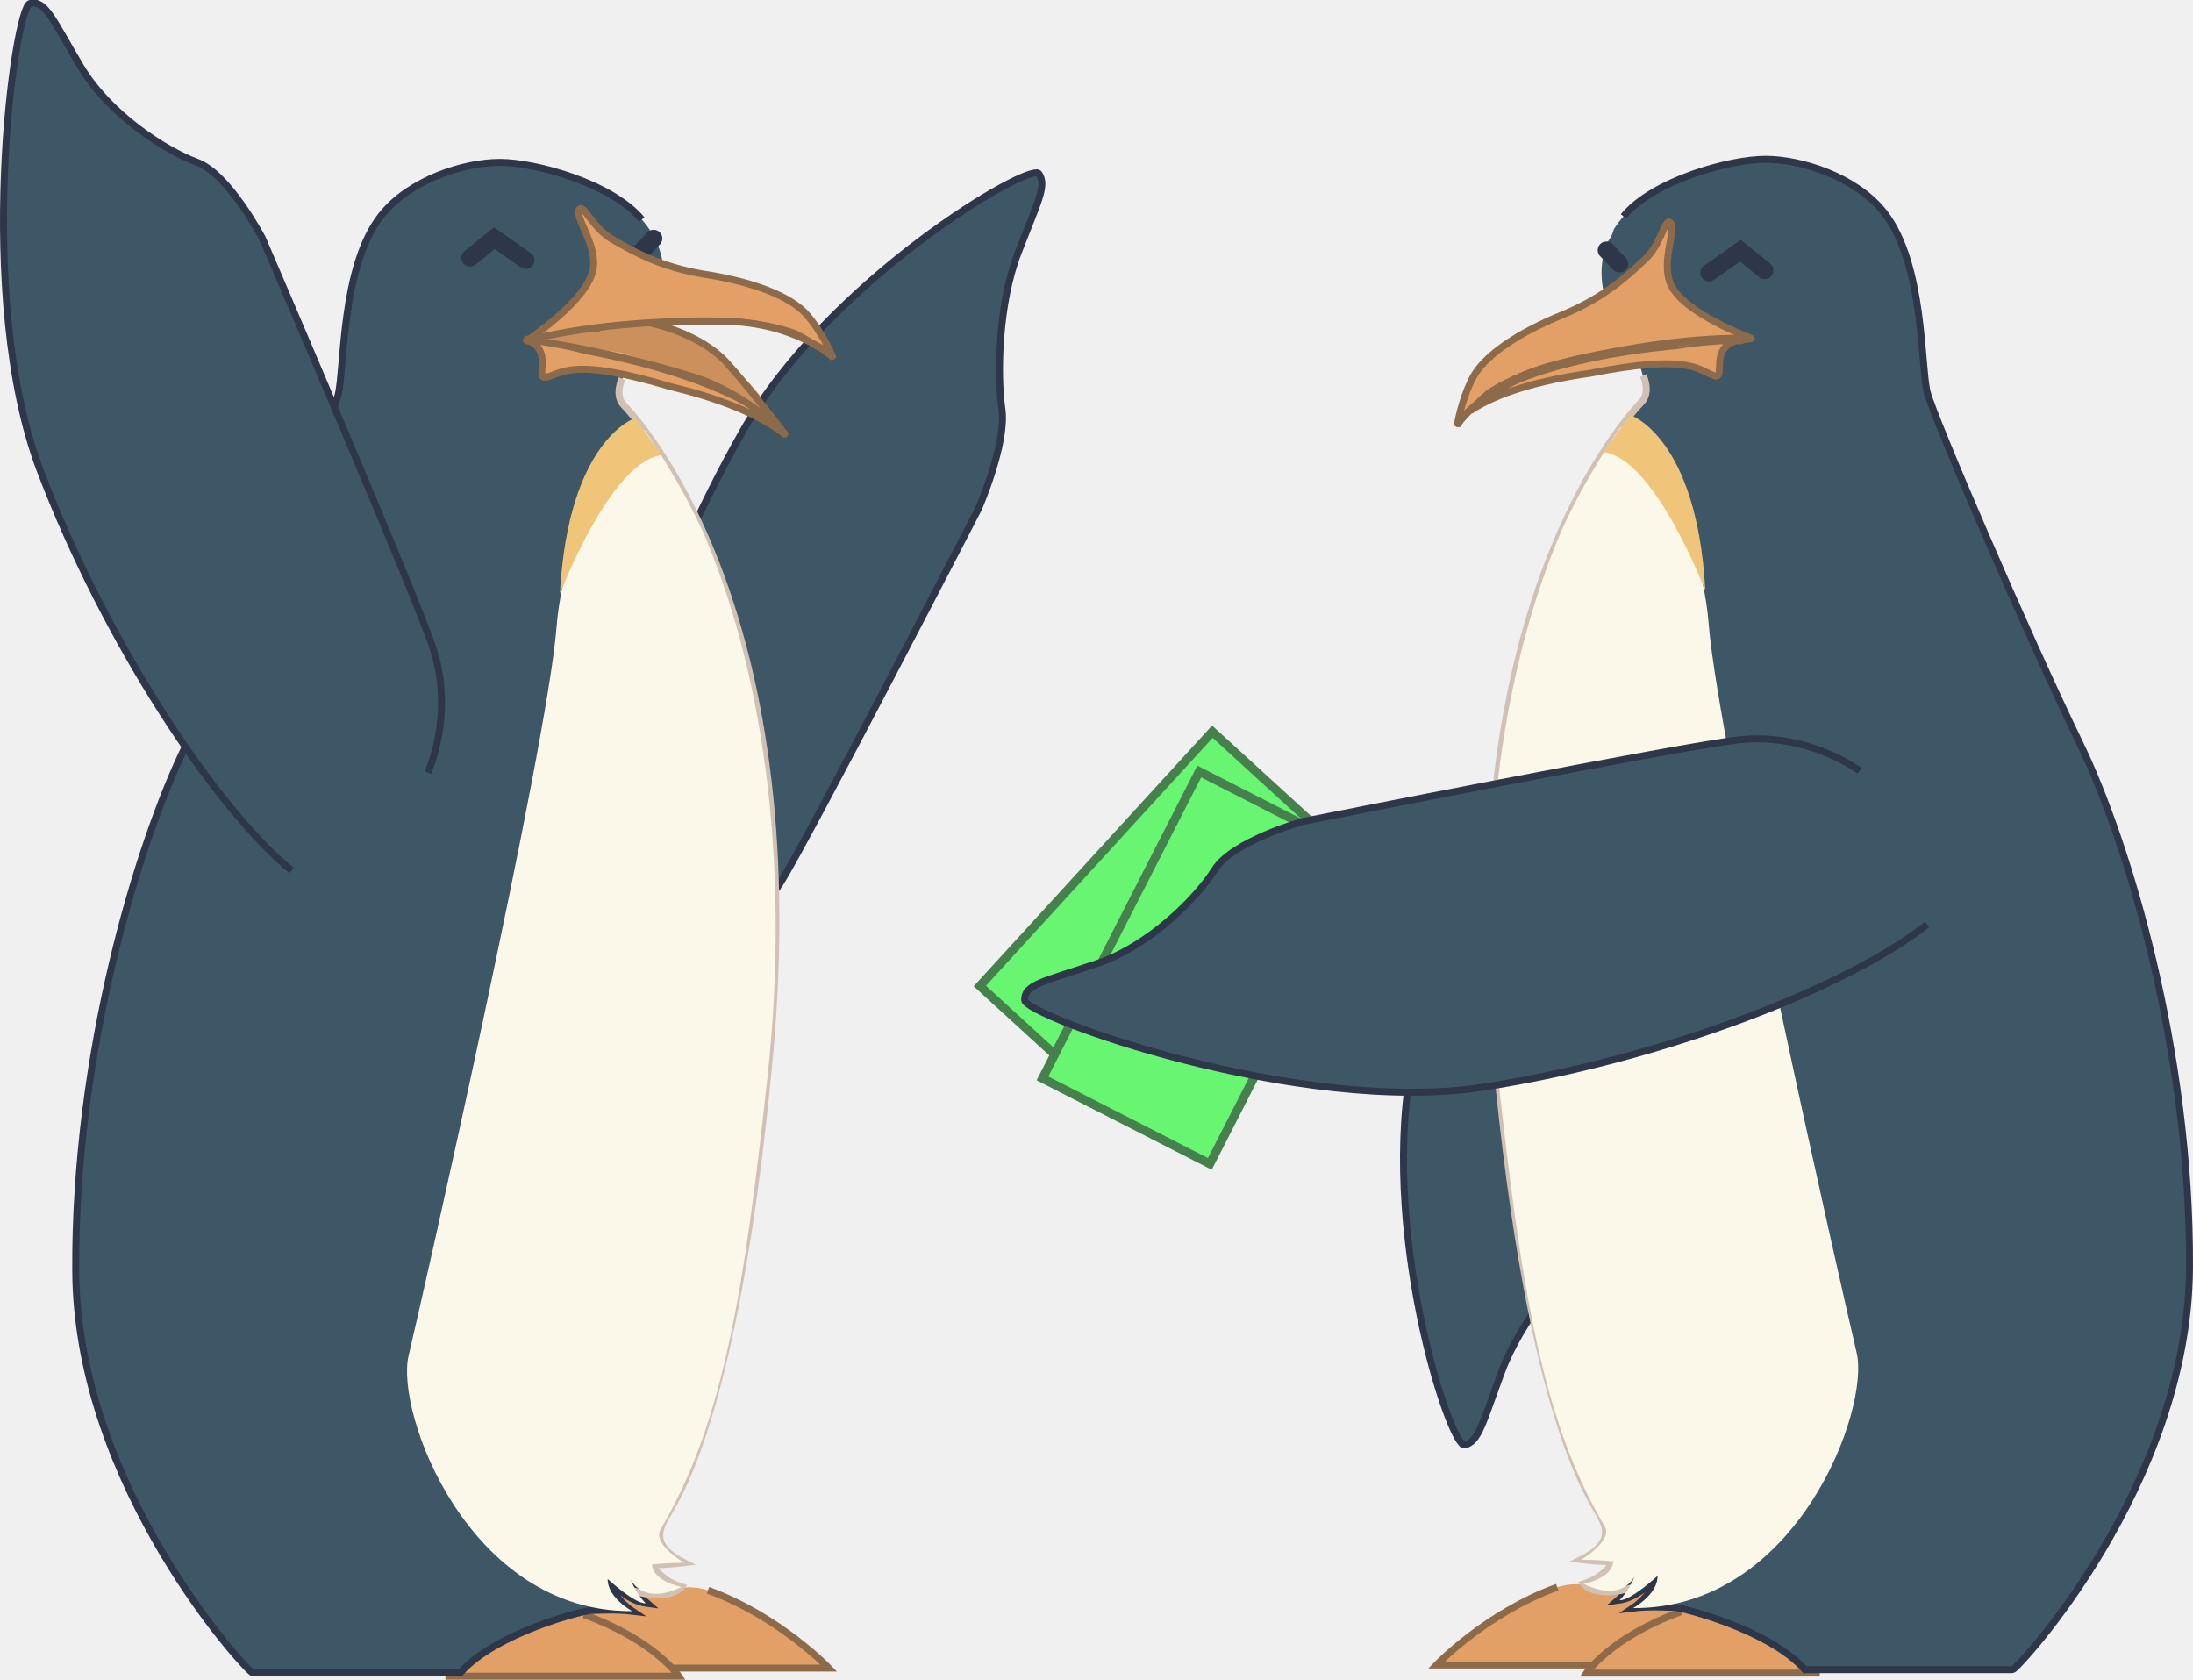
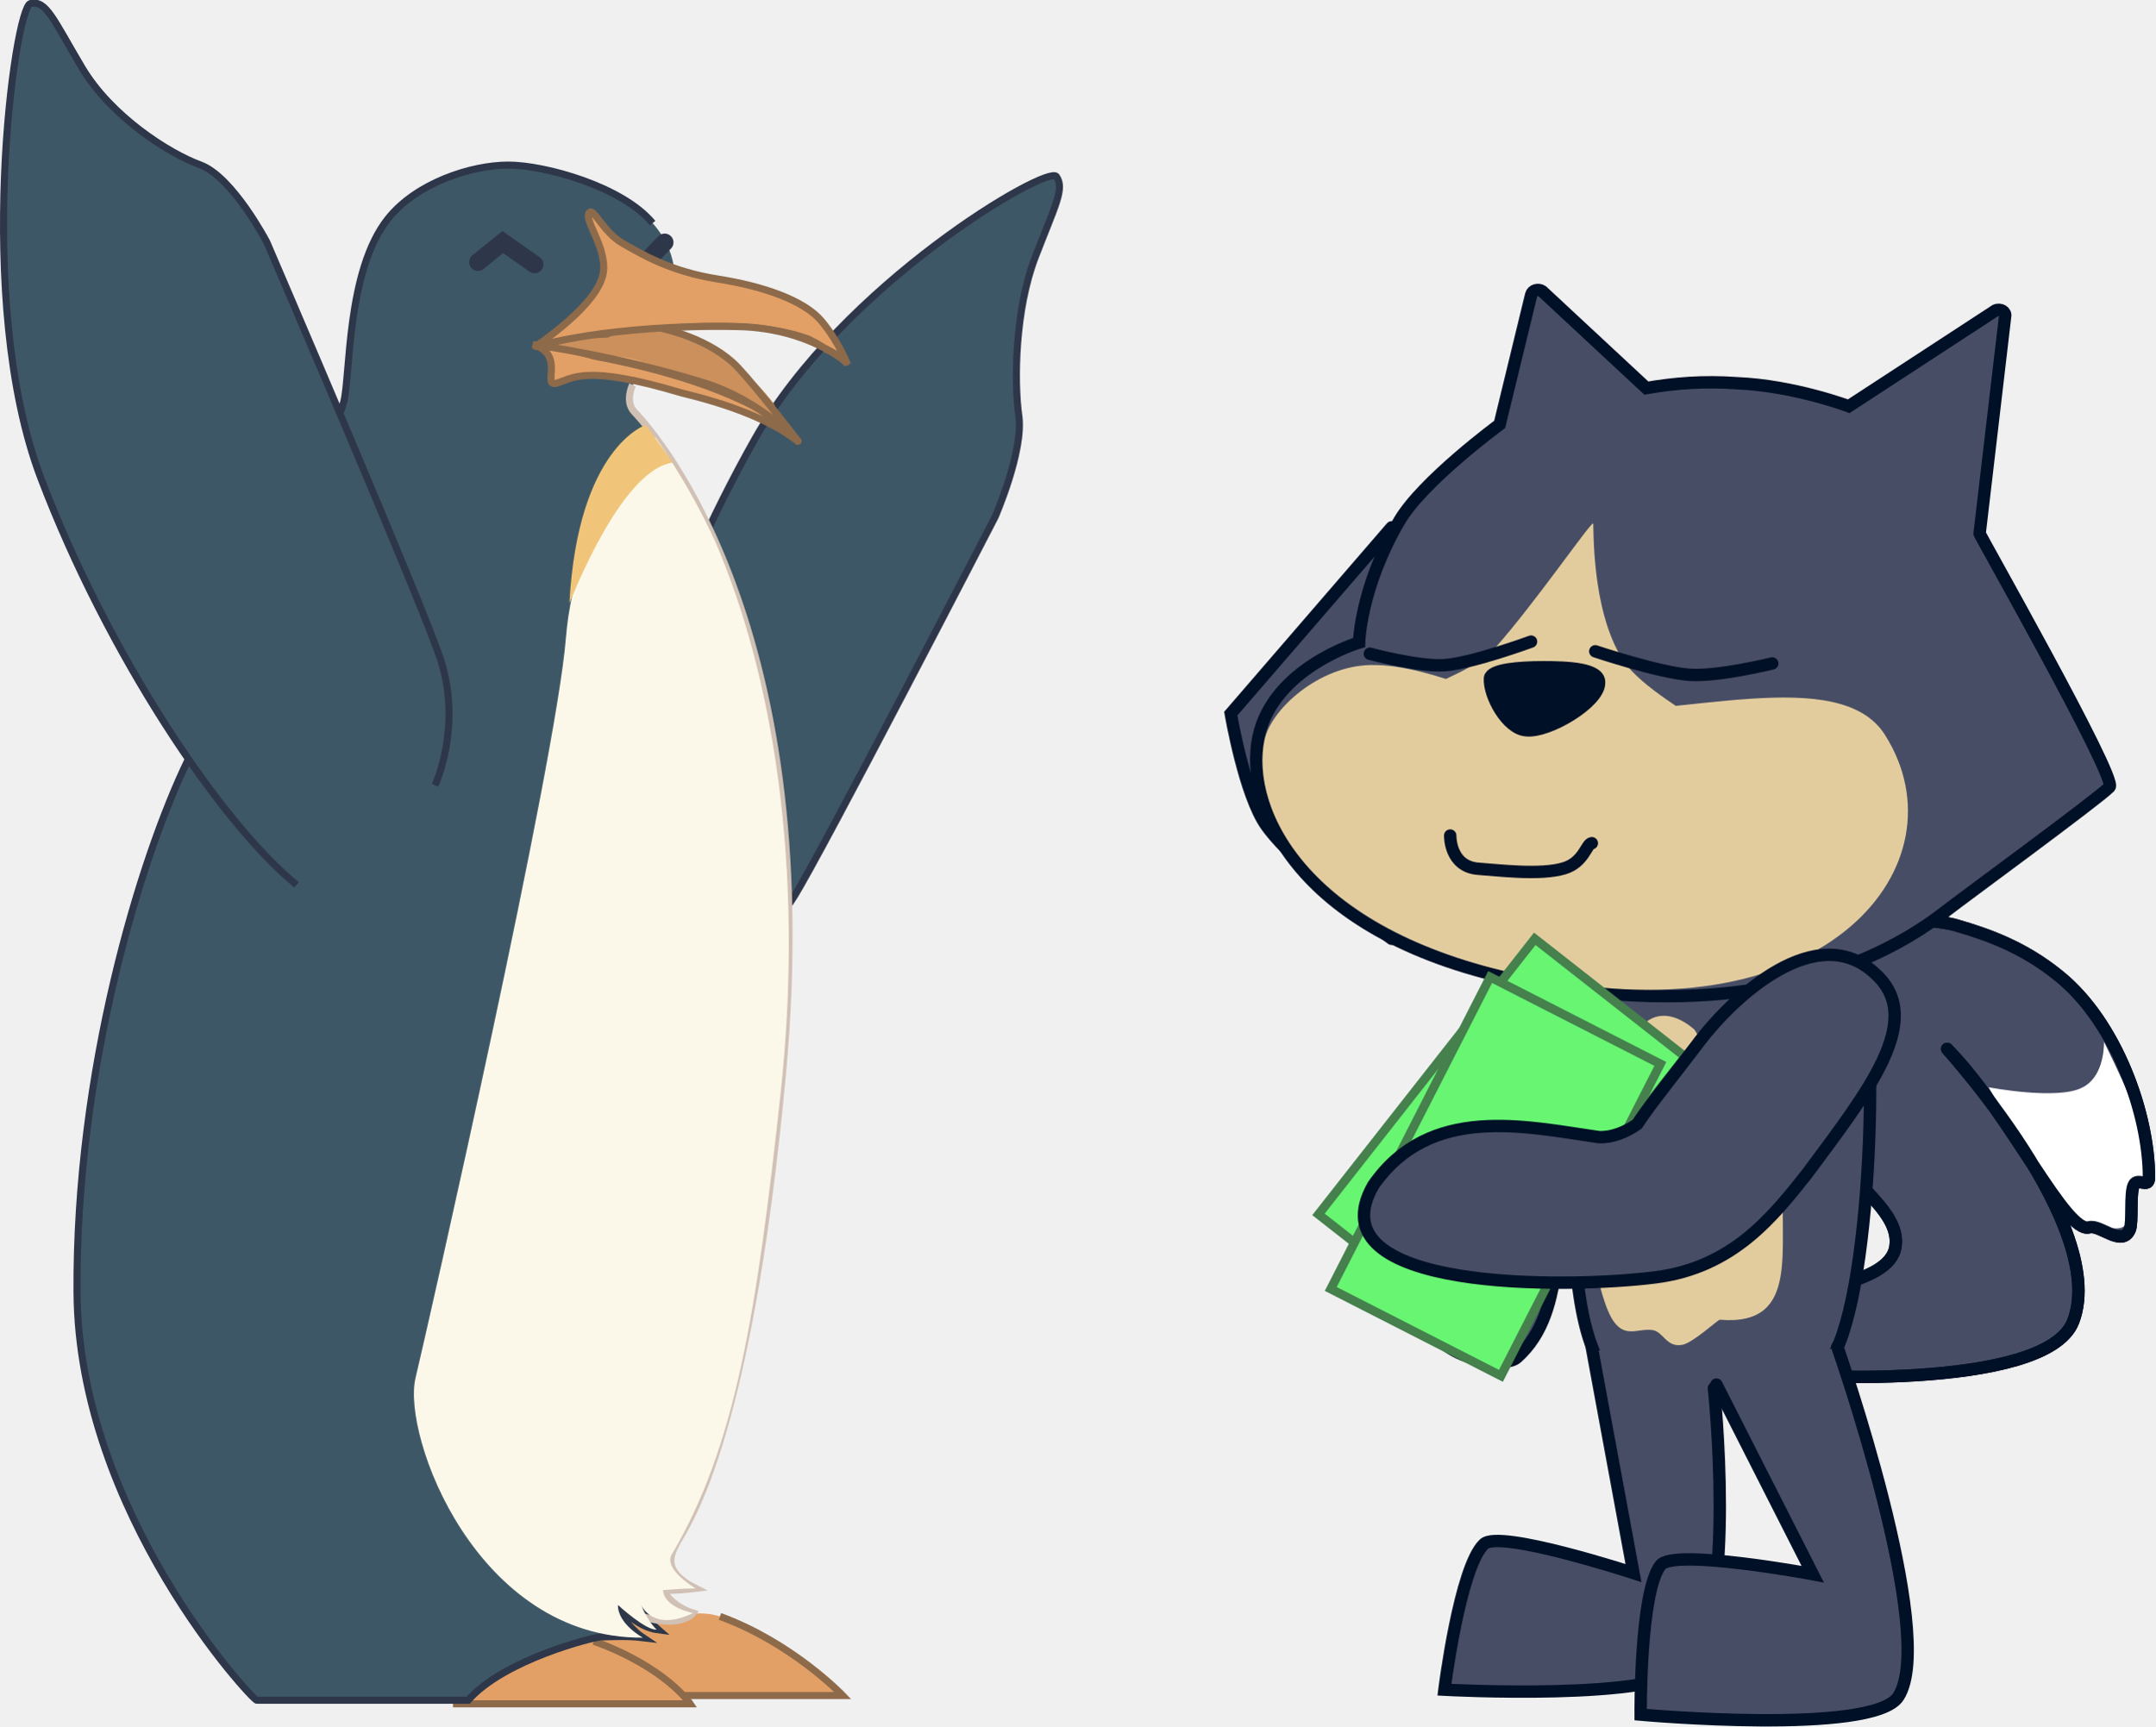
- <svg xmlns="http://www.w3.org/2000/svg" version="1.1" width="630.075" height="482.553" viewBox="0,0,630.075,482.553">
-   <g transform="translate(75.03754,61.21775)">
-     <g data-paper-data="{&quot;isPaintingLayer&quot;:true}" stroke-linejoin="miter" stroke-miterlimit="10" stroke-dasharray="" stroke-dashoffset="0" style="mix-blend-mode: normal">
-       <g data-paper-data="{&quot;index&quot;:null}" stroke-width="2" stroke-linecap="butt">
-         <path d="M419.013,123.624c0,0 8.939,10.34 6.021,28.505c-2.264,14.104 -28.517,118.204 -28.517,118.204c0,0 -6.198,19.263 -13.883,25.841c-7.685,6.578 -20.74,21.922 -26.235,36.694c-5.497,14.771 -6.514,20.004 -10.61,21.034c-4.096,1.03 -25.167,-62.83 -14.708,-112.043c10.459,-49.213 32.642,-101.731 49.473,-125.148" fill="#3e5766" fill-rule="nonzero" stroke="none" />
-         <path d="M419.013,123.624c0,0 8.939,10.34 6.021,28.505c-2.264,14.104 -28.517,118.204 -28.517,118.204c0,0 -6.198,19.263 -13.883,25.841c-7.685,6.578 -20.74,21.922 -26.235,36.694c-5.497,14.771 -6.514,20.004 -10.61,21.034c-4.096,1.03 -25.167,-62.83 -14.708,-112.043c10.459,-49.213 32.642,-101.731 49.473,-125.148" fill="none" fill-rule="evenodd" stroke="#2e374a" />
-       </g>
-       <path d="M246.332,258.482l-39.852,-36.439l66.805,-73.062l39.852,36.439z" data-paper-data="{&quot;index&quot;:null}" fill="#67f572" fill-rule="nonzero" stroke="#45804d" stroke-width="2.5" stroke-linecap="butt" />
-       <path d="M272.565,273.147l-48.088,-24.567l45.039,-88.162l48.088,24.567z" data-paper-data="{&quot;index&quot;:null}" fill="#67f572" fill-rule="nonzero" stroke="#45804d" stroke-width="2.5" stroke-linecap="butt" />
-       <g data-paper-data="{&quot;index&quot;:null}" stroke-width="2" stroke-linecap="butt">
-         <path d="M432.341,416.784h-90.005c0,0 17.917,-14.513 45.848,-21.915c0,0 26.779,-9.3 44.157,21.915" fill="#e3a066" fill-rule="nonzero" stroke="none" />
-         <path d="M434.033,416.784h-91.697c0,0 19.54,-14.956 47.471,-22.357" fill="none" fill-rule="evenodd" stroke="#8d6a4a" />
-       </g>
-       <g data-paper-data="{&quot;index&quot;:null}" stroke-width="2" stroke-linecap="butt">
-         <path d="M403.463,417.117h-65.794c0,0 13.098,-14.513 33.515,-21.915c0,0 19.575,-9.3 32.279,21.915" fill="#e3a066" fill-rule="nonzero" stroke="none" />
-         <path d="M404.699,417.117h-67.03c0,0 14.284,-14.956 34.701,-22.357" fill="none" fill-rule="evenodd" stroke="#8d6a4a" />
-       </g>
-       <g data-paper-data="{&quot;index&quot;:null}" stroke-width="2" stroke-linecap="butt">
-         <path d="M446.571,419.45h-65.794c0,0 6.822,-10.287 27.239,-17.69c0,0 23.922,2.779 38.555,17.69" fill="#e3a066" fill-rule="nonzero" stroke="none" />
-         <path d="M447.807,419.45h-67.03c0,0 6.822,-10.287 27.239,-17.69" fill="none" fill-rule="evenodd" stroke="#8d6a4a" />
-       </g>
-       <path d="M391.408,0.951c8.868,-10.02 30.482,-16.402 40.763,-16.402c10.283,0 25.905,4.948 34.036,15.206c11.702,14.763 10.557,44.472 12.476,51.777c1.919,7.308 28.301,68.761 43.999,101.149c13.521,27.891 31.738,88.032 31.348,150.459c-0.39,62.427 -49.601,115.309 -50.787,115.309h-59.715c-10.108,-11.533 -35.537,-17.886 -37.513,-17.893c-2.176,-0.015 -7.028,-0.384 -11.862,0.2c0,0 5.565,-3.679 7.041,-9.245c0,0 -5.022,6.263 -11.432,7.059c0,0 4.024,-3.734 5.091,-7.854c0.643,-2.486 5.284,-132.111 5.224,-135.291c-0.042,-2.214 -5.642,-133.948 -6.738,-197.434c8.424,-3.812 1.503,-17.081 1.503,-17.081c0,0 -14.5,-16.383 -8.112,-32.478c0.886,-1.093 1.546,-2.376 1.909,-3.779c0.773,-1.247 1.691,-2.484 2.77,-3.704z" data-paper-data="{&quot;index&quot;:null}" fill="#3e5766" fill-rule="nonzero" stroke="none" stroke-width="2" stroke-linecap="butt" />
-       <path d="M391.407,0.951c8.504,-10.337 30.485,-16.402 40.766,-16.402c10.281,0 25.902,4.948 34.036,15.206c11.7,14.763 10.557,44.472 12.476,51.777c1.919,7.308 28.299,68.761 43.999,101.149c13.518,27.891 31.735,88.032 31.348,150.459c-0.39,62.427 -49.603,115.309 -50.79,115.309h-59.713c-10.107,-11.533 -35.538,-17.886 -37.515,-17.893c-2.174,-0.015 -7.026,-0.384 -11.86,0.2c0,0 5.565,-3.679 7.041,-9.245c0,0 -5.022,6.263 -11.432,7.059c0,0 4.279,-3.672 5.089,-7.854" data-paper-data="{&quot;index&quot;:null}" fill="none" fill-rule="evenodd" stroke="#2e374a" stroke-width="2" stroke-linecap="butt" />
-       <g data-paper-data="{&quot;index&quot;:null}" stroke-width="2" stroke-linecap="butt">
-         <path d="M393.843,394.924c-10.617,3.18 -13.861,-1.126 -13.861,-1.126c6.337,-1.99 8.487,-6.472 8.487,-6.472c-3.313,0.248 -9.213,-0.487 -9.213,-0.487c9.447,-4.772 7.051,-9.326 5.665,-12.253c-2.082,-4.4 -20.238,-26.116 -30.193,-133.075c-12.146,-130.556 38.573,-183.699 41.9,-187.278c2.674,-2.877 0.449,-7.556 0.449,-7.556" fill="none" fill-rule="evenodd" stroke="#d1c1b5" />
-         <g fill-rule="nonzero" stroke="none">
-           <path d="M390.646,61.442c0,0 22.483,21.817 25.261,56.809c2.78,34.989 38.621,192.846 42.492,209.148c3.871,16.302 -17.228,73.666 -64.245,73.36c0,0 7.144,-3.877 7.041,-9.244c0,0 -7.752,7.171 -10.921,6.973c0,0 2.605,-2.395 4.395,-7.019c0,0 -3.211,7.896 -14.688,2.329c0,0 8.188,-1.501 8.487,-6.472c0,0 -5.258,-0.485 -9.213,-0.485c0,0 9.236,-5.394 6.743,-9.598c-18.189,-30.661 -24.072,-69.322 -30.676,-129.563c-7.161,-65.313 2.474,-119.889 18.38,-156.667c7.257,-16.08 16.943,-29.571 16.943,-29.571" fill="#fbf8ea" />
-           <path d="M414.914,108.337c0.029,0.537 -14.247,-37.759 -29.253,-39.698l7.679,-10.645c0,0 19.147,6.179 21.574,50.343" fill="#f0c579" />
-         </g>
-       </g>
-       <g data-paper-data="{&quot;index&quot;:null}" stroke-width="2" stroke-linecap="butt">
-         <path d="M478.634,204.339c-21.586,17.336 -74.656,38.573 -127.479,46.764c-52.822,8.191 -131.736,-20.456 -131.792,-25.024c-0.055,-4.567 5.59,-5.33 20.738,-10.462c15.149,-5.13 28.687,-18.787 33.866,-27.009c5.178,-8.223 25.225,-13.814 25.225,-13.814c0,0 110.499,-22.008 125.857,-23.523c19.78,-1.955 34.211,8.951 34.211,8.951" fill="#3e5766" fill-rule="nonzero" stroke="none" />
-         <path d="M478.634,204.339c-21.586,17.336 -74.656,38.573 -127.479,46.764c-52.822,8.191 -131.736,-20.456 -131.792,-25.024c-0.055,-4.567 5.59,-5.33 20.738,-10.462c15.149,-5.13 28.687,-18.787 33.866,-27.009c5.178,-8.223 25.225,-13.814 25.225,-13.814c0,0 110.499,-22.008 125.857,-23.523c19.78,-1.955 34.211,8.951 34.211,8.951" fill="none" fill-rule="evenodd" stroke="#2e374a" />
-       </g>
-       <path d="M415.994,17.142l9,-6.333l7,5.667" data-paper-data="{&quot;index&quot;:null}" fill="none" fill-rule="nonzero" stroke="#2e374a" stroke-width="5" stroke-linecap="round" />
-       <path d="M355.696,50.252c-1.696,-2.037 0.146,-4.003 0.146,-4.003c3.619,-3.861 7.383,-6.728 11.632,-9.573c4.303,-2.88 8.278,-6.291 13.327,-7.423c6.584,-1.476 14.089,0.109 20.674,0.737c4.588,0.438 10.478,0.714 14.605,3.193l1.682,-0.923c0.407,-0.233 0.873,-0.346 1.356,-0.3c1.374,0.131 2.368,1.501 2.219,3.059c-0.089,0.935 -0.569,1.725 -1.236,2.179l-2.127,1.485l-0.125,-0.235l-0.601,0.33l-0.051,-0.123l-0.059,0.08c-0.021,0.046 -0.046,0.091 -0.075,0.135c-0.619,0.923 -1.936,0.735 -2.926,1.008c-2.806,0.776 -5.828,1.332 -8.681,1.805c-3.491,0.579 -7.037,0.234 -10.557,0.462c-10.004,0.649 -19.868,2.149 -29.269,6.352c-0.778,0.311 -1.556,0.621 -2.333,0.932l-2.756,1.341c-0.383,0.196 -0.812,0.288 -1.256,0.246c-0.25,-0.024 -0.487,-0.089 -0.707,-0.188c-0.687,0.402 -1.814,0.709 -2.883,-0.574z" data-paper-data="{&quot;index&quot;:null}" fill="#cc905c" fill-rule="nonzero" stroke="none" stroke-width="0.5" stroke-linecap="butt" />
-       <g data-paper-data="{&quot;index&quot;:null}" stroke-width="2" stroke-linecap="butt">
-         <path d="M417.112,46.595c-4.635,-1.897 -7.577,-6.054 -35.428,-0.557c-18.491,2.61 -28.696,6.998 -34.269,10.705c0.804,-0.765 1.619,-1.491 2.393,-2.189c7.331,-6.611 17.977,-9.368 26.613,-12.132c4.178,-1.337 17.641,-4.235 19.078,-4.57c1.78,-0.416 3.512,-0.337 5.199,-0.396c0.396,0.028 0.797,0.026 1.201,-0.008c0.988,0.089 1.894,0.149 2.596,0.127c6.778,-0.209 13.568,-0.816 20.415,-1.173c-9.687,1.889 -3.381,11.999 -7.799,10.193z" fill="#e3a066" fill-rule="nonzero" stroke="none" />
-         <path d="M417.044,37.544c0,0 -0.315,0.013 -0.878,0.095c-0.573,0.082 -1.412,0.203 -2.479,0.358c-1.065,0.165 -2.358,0.364 -3.84,0.594c-1.479,0.271 -3.148,0.552 -4.978,0.654c-7.301,0.736 -17.037,2.043 -26.622,4.325c-4.79,1.136 -9.539,2.501 -13.902,4.096c-2.181,0.797 -4.255,1.671 -6.204,2.552c-1.936,0.917 -3.731,1.865 -5.348,2.823c-1.534,1.014 -2.974,1.857 -4.25,2.656c0.429,-0.39 0.854,-0.771 1.267,-1.144c7.331,-6.611 17.977,-9.368 26.613,-12.132c1.339,-0.429 3.633,-1.018 6.18,-1.631c7.65,-1.583 15.117,-2.587 21.122,-3.219c0.278,0.009 0.537,0.011 0.773,0.004c2.23,-0.069 4.462,-0.181 6.696,-0.312c0.923,0.019 1.753,0.036 2.479,0.051z" fill="#8d6a4a" fill-rule="nonzero" stroke="none" />
-         <path d="M424.912,36.402c-9.687,1.889 -3.381,11.999 -7.799,10.193c-4.635,-1.897 -7.577,-6.054 -35.428,-0.557c-18.491,2.61 -28.696,6.998 -34.269,10.705c0,0 11.873,-10.746 28.364,-14.184c25.88,-5.396 49.132,-6.157 49.132,-6.157z" fill="none" fill-rule="evenodd" stroke="#8d6a4a" />
-       </g>
-       <path d="M386.503,10.66l3.741,3.899" data-paper-data="{&quot;index&quot;:null}" fill="none" fill-rule="nonzero" stroke="#2e374a" stroke-width="5" stroke-linecap="round" />
-       <path d="M347.714,56.481c0,0 12.199,-13.157 18.822,-19.036c8.411,-7.466 22.024,-8.959 22.024,-8.959" data-paper-data="{&quot;index&quot;:null}" fill="none" fill-rule="nonzero" stroke="#8d6a4a" stroke-width="2" stroke-linecap="round" />
-       <g data-paper-data="{&quot;index&quot;:null}" stroke-width="2">
-         <path d="M428.177,36.036c-1.458,0.1 -2.619,0.358 -3.544,0.73c-6.041,-0.351 -10.47,0.153 -16.863,1.527c-1.203,-0.345 -2.473,-0.418 -3.74,-0.169c-0.549,-0.046 -1.036,-0.069 -1.43,-0.075l-0.029,0.035c-0.495,0.117 -1.007,0.165 -1.528,0.177c-1.09,-0.214 -2.182,-0.352 -3.222,-0.113c-0.645,-0.006 -1.281,0.031 -1.894,0.168c-10.126,2.272 -20.7,3.248 -30.223,7.47c-2.5,1.108 -7.2,2.457 -9.834,4.704c-2.71,1.335 -5.176,2.929 -6.951,4.843c-4.533,3.232 -5.291,5.85 -5.291,5.85c0,0 0.944,-6.809 4.315,-13.58c3.37,-6.768 13.51,-13.297 25.876,-18.358c12.364,-5.061 19.063,-11.545 23.867,-16.046c4.49,-4.204 5.562,-11.526 7.045,-10.547c2.225,1.466 -2.574,10.718 0.087,17.444c0,0 6.723,7.291 10.365,9.776c4.092,2.792 12.993,6.163 12.993,6.163z" fill="#e3a066" fill-rule="nonzero" stroke="none" stroke-linecap="butt" />
-         <path d="M349.746,54.51c-0.798,0.577 -1.503,1.119 -2.063,1.659c-0.839,0.696 -1.411,1.35 -1.817,1.786c-0.408,0.437 -0.626,0.67 -0.626,0.67c0,0 0.176,-0.274 0.501,-0.792c0.333,-0.51 0.777,-1.316 1.524,-2.161c0.69,-0.918 1.651,-1.877 2.77,-2.99c0.589,-0.509 1.216,-1.054 1.876,-1.626c0.681,-0.548 1.497,-0.936 2.281,-1.464c1.624,-0.947 3.426,-1.874 5.366,-2.766c1.952,-0.85 4.03,-1.691 6.217,-2.447c4.368,-1.513 9.123,-2.781 13.925,-3.813c9.601,-2.075 19.377,-3.165 26.726,-3.741c0.921,-0.046 1.793,-0.192 2.639,-0.184c0.845,0.023 1.649,0.045 2.404,0.065c1.508,0.066 2.823,0.121 3.906,0.167l0.546,0.049c-2.53,0.262 -5.12,0.718 -8.151,1.369c-1.203,-0.345 -2.473,-0.418 -3.74,-0.169c-0.549,-0.046 -1.036,-0.069 -1.43,-0.075l-0.029,0.035c-0.495,0.117 -1.007,0.165 -1.528,0.177c-1.09,-0.214 -2.182,-0.352 -3.222,-0.113c-0.645,-0.006 -1.281,0.031 -1.894,0.168c-10.126,2.272 -20.7,3.248 -30.223,7.47c-2.5,1.108 -7.2,2.457 -9.834,4.704c-2.312,1.139 -4.446,2.466 -6.125,4.019z" fill="#8d6a4a" fill-rule="nonzero" stroke="none" stroke-linecap="butt" />
-         <path d="M348.92,55.333c-4.533,3.232 -5.291,5.85 -5.291,5.85c0,0 0.944,-6.809 4.315,-13.58c3.37,-6.768 13.51,-13.297 25.876,-18.358c12.364,-5.061 19.063,-11.545 23.867,-16.046c4.49,-4.204 5.562,-11.526 7.045,-10.547c2.225,1.466 -2.574,10.718 0.087,17.444c3.479,8.795 23.772,15.91 23.358,15.939c-1.458,0.1 -2.619,0.358 -3.544,0.73" fill="none" fill-rule="evenodd" stroke="#8d6a4a" stroke-linecap="butt" />
-         <path d="M343.836,60.533c0,0 8.212,-11.947 27.662,-16.916c35.314,-9.023 56.679,-7.58 56.679,-7.58c-1.458,0.1 -2.619,0.358 -3.544,0.73" fill="none" fill-rule="nonzero" stroke="#8d6a4a" stroke-linecap="round" />
-       </g>
-       <g data-paper-data="{&quot;index&quot;:null}" stroke-width="2" stroke-linecap="butt">
+ <svg xmlns="http://www.w3.org/2000/svg" version="1.1" width="608.916" height="487.96" viewBox="0,0,608.916,487.96">
+   <g transform="translate(75.03755,61.21775)">
+     <g data-paper-data="{&quot;isPaintingLayer&quot;:true}" stroke-miterlimit="10" stroke-dasharray="" stroke-dashoffset="0" style="mix-blend-mode: normal">
+       <g data-paper-data="{&quot;index&quot;:null}" stroke-width="2" stroke-linecap="butt" stroke-linejoin="miter">
        <path d="M68.412,417.669c17.379,-31.215 44.157,-21.915 44.157,-21.915c27.931,7.402 45.848,21.915 45.848,21.915h-90.005" fill="#e3a066" fill-rule="nonzero" stroke="none" />
        <path d="M110.946,395.312c27.931,7.401 47.471,22.357 47.471,22.357h-91.697" fill="none" fill-rule="evenodd" stroke="#8d6a4a" />
      </g>
-       <g data-paper-data="{&quot;index&quot;:null}" stroke-width="2" stroke-linecap="butt">
+       <g data-paper-data="{&quot;index&quot;:null}" stroke-width="2" stroke-linecap="butt" stroke-linejoin="miter">
        <path d="M97.29,418.002c12.704,-31.215 32.279,-21.915 32.279,-21.915c20.417,7.402 33.515,21.915 33.515,21.915h-65.794" fill="#e3a066" fill-rule="nonzero" stroke="none" />
        <path d="M128.383,395.645c20.417,7.401 34.701,22.357 34.701,22.357h-67.03" fill="none" fill-rule="evenodd" stroke="#8d6a4a" />
      </g>
-       <g data-paper-data="{&quot;index&quot;:null}" stroke-width="2" stroke-linecap="butt">
+       <g data-paper-data="{&quot;index&quot;:null}" stroke-width="2" stroke-linecap="butt" stroke-linejoin="miter">
        <path d="M92.423,189.435c2.895,-28.692 21.049,-82.736 45.8,-126.539c24.751,-43.803 82.827,-77.703 85.215,-74.219c2.388,3.484 -0.316,8.079 -5.978,22.787c-5.664,14.708 -6.041,34.851 -4.639,44.869c1.403,10.018 -6.709,28.557 -6.709,28.557c0,0 -49.261,95.391 -56.904,107.459c-9.842,15.544 -23.387,17.372 -23.387,17.372" fill="#3e5766" fill-rule="nonzero" stroke="none" />
        <path d="M92.423,189.435c2.895,-28.692 21.049,-82.736 45.8,-126.539c24.751,-43.803 82.827,-77.703 85.215,-74.219c2.388,3.484 -0.316,8.079 -5.978,22.787c-5.664,14.708 -6.041,34.851 -4.639,44.869c1.403,10.018 -6.709,28.557 -6.709,28.557c0,0 -49.261,95.391 -56.904,107.459c-9.842,15.544 -23.387,17.372 -23.387,17.372" fill="none" fill-rule="evenodd" stroke="#2e374a" />
      </g>
-       <g data-paper-data="{&quot;index&quot;:null}" stroke-width="2" stroke-linecap="butt">
+       <g data-paper-data="{&quot;index&quot;:null}" stroke-width="2" stroke-linecap="butt" stroke-linejoin="miter">
        <path d="M54.182,420.336c14.633,-14.911 38.555,-17.69 38.555,-17.69c20.417,7.403 27.239,17.69 27.239,17.69h-65.794" fill="#e3a066" fill-rule="nonzero" stroke="none" />
        <path d="M92.737,402.645c20.417,7.403 27.239,17.69 27.239,17.69h-67.03" fill="none" fill-rule="evenodd" stroke="#8d6a4a" />
      </g>
-       <path d="M109.345,1.837c1.079,1.219 1.997,2.457 2.77,3.704c0.363,1.403 1.023,2.686 1.909,3.779c6.388,16.096 -8.112,32.478 -8.112,32.478c0,0 -6.921,13.269 1.503,17.081c-1.097,63.486 -6.696,195.22 -6.738,197.434c-0.061,3.18 4.581,132.805 5.224,135.291c1.067,4.12 5.091,7.854 5.091,7.854c-6.41,-0.797 -11.432,-7.059 -11.432,-7.059c1.476,5.566 7.041,9.245 7.041,9.245c-4.834,-0.585 -9.686,-0.215 -11.862,-0.2c-1.977,0.007 -27.406,6.36 -37.513,17.893h-59.715c-1.186,0 -50.397,-52.882 -50.787,-115.309c-0.39,-62.427 17.826,-122.568 31.348,-150.459c15.698,-32.388 42.08,-93.842 43.999,-101.149c1.919,-7.305 0.774,-37.014 12.476,-51.777c8.13,-10.258 23.752,-15.206 34.036,-15.206c10.281,0 31.896,6.382 40.763,16.402z" data-paper-data="{&quot;index&quot;:null}" fill="#3e5766" fill-rule="nonzero" stroke="none" stroke-width="2" stroke-linecap="butt" />
-       <path d="M105.901,391.604c0.81,4.182 5.089,7.854 5.089,7.854c-6.41,-0.797 -11.432,-7.059 -11.432,-7.059c1.476,5.566 7.041,9.245 7.041,9.245c-4.834,-0.585 -9.686,-0.215 -11.86,-0.2c-1.977,0.007 -27.408,6.36 -37.515,17.893h-59.713c-1.186,0 -50.4,-52.882 -50.79,-115.309c-0.387,-62.427 17.829,-122.568 31.348,-150.459c15.7,-32.388 42.08,-93.842 43.999,-101.149c1.919,-7.305 0.776,-37.014 12.476,-51.777c8.133,-10.258 23.755,-15.206 34.036,-15.206c10.282,0 32.263,6.065 40.766,16.402" data-paper-data="{&quot;index&quot;:null}" fill="none" fill-rule="evenodd" stroke="#2e374a" stroke-width="2" stroke-linecap="butt" />
-       <g data-paper-data="{&quot;index&quot;:null}" stroke-width="2" stroke-linecap="butt">
+       <path d="M109.345,1.837c1.079,1.219 1.997,2.457 2.77,3.704c0.363,1.403 1.023,2.686 1.909,3.779c6.388,16.096 -8.112,32.478 -8.112,32.478c0,0 -6.921,13.269 1.503,17.081c-1.097,63.486 -6.696,195.22 -6.738,197.434c-0.061,3.18 4.581,132.805 5.224,135.291c1.067,4.12 5.091,7.854 5.091,7.854c-6.41,-0.797 -11.432,-7.059 -11.432,-7.059c1.476,5.566 7.041,9.245 7.041,9.245c-4.834,-0.585 -9.686,-0.215 -11.862,-0.2c-1.977,0.007 -27.406,6.36 -37.513,17.893h-59.715c-1.186,0 -50.397,-52.882 -50.787,-115.309c-0.39,-62.427 17.826,-122.568 31.348,-150.459c15.698,-32.388 42.08,-93.842 43.999,-101.149c1.919,-7.305 0.774,-37.014 12.476,-51.777c8.13,-10.258 23.752,-15.206 34.036,-15.206c10.281,0 31.896,6.382 40.763,16.402z" data-paper-data="{&quot;index&quot;:null}" fill="#3e5766" fill-rule="nonzero" stroke="none" stroke-width="2" stroke-linecap="butt" stroke-linejoin="miter" />
+       <path d="M105.901,391.604c0.81,4.182 5.089,7.854 5.089,7.854c-6.41,-0.797 -11.432,-7.059 -11.432,-7.059c1.476,5.566 7.041,9.245 7.041,9.245c-4.834,-0.585 -9.686,-0.215 -11.86,-0.2c-1.977,0.007 -27.408,6.36 -37.515,17.893h-59.713c-1.186,0 -50.4,-52.882 -50.79,-115.309c-0.387,-62.427 17.829,-122.568 31.348,-150.459c15.7,-32.388 42.08,-93.842 43.999,-101.149c1.919,-7.305 0.776,-37.014 12.476,-51.777c8.133,-10.258 23.755,-15.206 34.036,-15.206c10.282,0 32.263,6.065 40.766,16.402" data-paper-data="{&quot;index&quot;:null}" fill="none" fill-rule="evenodd" stroke="#2e374a" stroke-width="2" stroke-linecap="butt" stroke-linejoin="miter" />
+       <g data-paper-data="{&quot;index&quot;:null}" stroke-width="2" stroke-linecap="butt" stroke-linejoin="miter">
        <path d="M103.677,47.562c0,0 -2.225,4.679 0.449,7.556c3.327,3.579 54.047,56.722 41.9,187.278c-9.955,106.958 -28.111,128.675 -30.193,133.075c-1.387,2.927 -3.782,7.481 5.665,12.253c0,0 -5.9,0.735 -9.213,0.487c0,0 2.15,4.483 8.487,6.472c0,0 -3.245,4.306 -13.861,1.126" fill="none" fill-rule="evenodd" stroke="#d1c1b5" />
        <g fill-rule="nonzero" stroke="none">
          <path d="M110.108,62.327c0,0 9.686,13.491 16.943,29.571c15.906,36.778 25.541,91.353 18.38,156.667c-6.604,60.242 -12.486,98.902 -30.676,129.563c-2.493,4.204 6.743,9.598 6.743,9.598c-3.955,0 -9.213,0.485 -9.213,0.485c0.299,4.971 8.487,6.472 8.487,6.472c-11.477,5.568 -14.688,-2.329 -14.688,-2.329c1.791,4.624 4.395,7.019 4.395,7.019c-3.169,0.198 -10.921,-6.973 -10.921,-6.973c-0.103,5.368 7.041,9.244 7.041,9.244c-47.017,0.306 -68.115,-57.059 -64.245,-73.36c3.871,-16.301 39.711,-174.159 42.492,-209.148c2.778,-34.991 25.261,-56.809 25.261,-56.809" fill="#fbf8ea" />
          <path d="M85.84,109.223c2.427,-44.164 21.574,-50.343 21.574,-50.343l7.679,10.645c-15.006,1.939 -29.282,40.235 -29.253,39.698" fill="#f0c579" />
        </g>
      </g>
-       <g data-paper-data="{&quot;index&quot;:null}" stroke-width="2" stroke-linecap="butt">
+       <g data-paper-data="{&quot;index&quot;:null}" stroke-width="2" stroke-linecap="butt" stroke-linejoin="miter">
        <path d="M8.747,188.865c-21.446,-17.509 -53.254,-65.004 -72.249,-114.968c-18.995,-49.964 -7.384,-133.11 -2.928,-134.114c4.456,-1.004 6.376,4.36 14.546,18.11c8.168,13.752 24.342,24.153 33.461,27.509c9.12,3.356 18.757,21.801 18.757,21.801c0,0 44.504,103.507 49.179,118.215c6.025,18.941 -1.641,35.325 -1.641,35.325" fill="#3e5766" fill-rule="nonzero" stroke="none" />
        <path d="M8.747,188.865c-21.446,-17.509 -53.254,-65.004 -72.249,-114.968c-18.995,-49.964 -7.384,-133.11 -2.928,-134.114c4.456,-1.004 6.376,4.36 14.546,18.11c8.168,13.752 24.342,24.153 33.461,27.509c9.12,3.356 18.757,21.801 18.757,21.801c0,0 44.504,103.507 49.179,118.215c6.025,18.941 -1.641,35.325 -1.641,35.325" fill="none" fill-rule="evenodd" stroke="#2e374a" />
      </g>
-       <path d="M60.009,12.861l7,-5.667l9,6.333" data-paper-data="{&quot;index&quot;:null}" fill="none" fill-rule="nonzero" stroke="#2e374a" stroke-width="5" stroke-linecap="round" />
-       <path d="M143.11,56.527c-1.186,1.176 -2.279,0.764 -2.924,0.298c-0.229,0.078 -0.471,0.12 -0.722,0.12c-0.446,0 -0.864,-0.132 -1.227,-0.364l-2.616,-1.597c-0.745,-0.383 -1.489,-0.766 -2.234,-1.149c-8.958,-5.077 -18.636,-7.508 -28.532,-9.105c-3.483,-0.562 -7.045,-0.555 -10.466,-1.463c-2.795,-0.742 -5.75,-1.583 -8.47,-2.622c-0.959,-0.366 -2.288,-0.304 -2.816,-1.282c-0.025,-0.046 -0.046,-0.094 -0.062,-0.141l-0.051,-0.085l-0.062,0.118l-0.567,-0.385l-0.147,0.222l-1.977,-1.681c-0.62,-0.516 -1.023,-1.348 -1.023,-2.287c0,-1.565 1.119,-2.834 2.5,-2.834c0.485,0 0.938,0.157 1.321,0.428l1.586,1.079c4.343,-2.076 10.233,-1.79 14.842,-1.79c6.615,0 14.236,-0.864 20.65,1.231c4.918,1.606 8.551,5.379 12.561,8.656c3.959,3.235 7.434,6.448 10.67,10.635c0,0 1.646,2.133 -0.235,3.999z" data-paper-data="{&quot;index&quot;:null}" fill="#cc905c" fill-rule="nonzero" stroke="none" stroke-width="0.5" stroke-linecap="butt" />
-       <g data-paper-data="{&quot;index&quot;:null}" stroke-width="2" stroke-linecap="butt">
+       <path d="M60.009,12.861l7,-5.667l9,6.333" data-paper-data="{&quot;index&quot;:null}" fill="none" fill-rule="nonzero" stroke="#2e374a" stroke-width="5" stroke-linecap="round" stroke-linejoin="miter" />
+       <path d="M143.11,56.527c-1.186,1.176 -2.279,0.764 -2.924,0.298c-0.229,0.078 -0.471,0.12 -0.722,0.12c-0.446,0 -0.864,-0.132 -1.227,-0.364l-2.616,-1.597c-0.745,-0.383 -1.489,-0.766 -2.234,-1.149c-8.958,-5.077 -18.636,-7.508 -28.532,-9.105c-3.483,-0.562 -7.045,-0.555 -10.466,-1.463c-2.795,-0.742 -5.75,-1.583 -8.47,-2.622c-0.959,-0.366 -2.288,-0.304 -2.816,-1.282c-0.025,-0.046 -0.046,-0.094 -0.062,-0.141l-0.051,-0.085l-0.062,0.118l-0.567,-0.385l-0.147,0.222l-1.977,-1.681c-0.62,-0.516 -1.023,-1.348 -1.023,-2.287c0,-1.565 1.119,-2.834 2.5,-2.834c0.485,0 0.938,0.157 1.321,0.428l1.586,1.079c4.343,-2.076 10.233,-1.79 14.842,-1.79c6.615,0 14.236,-0.864 20.65,1.231c4.918,1.606 8.551,5.379 12.561,8.656c3.959,3.235 7.434,6.448 10.67,10.635c0,0 1.646,2.133 -0.235,3.999z" data-paper-data="{&quot;index&quot;:null}" fill="#cc905c" fill-rule="nonzero" stroke="none" stroke-width="0.5" stroke-linecap="butt" stroke-linejoin="miter" />
+       <g data-paper-data="{&quot;index&quot;:null}" stroke-width="2" stroke-linecap="butt" stroke-linejoin="miter">
        <path d="M82.319,47.048c-4.57,1.378 2.668,-8.087 -6.795,-10.888c6.782,1.006 13.484,2.256 20.211,3.108c0.697,0.088 1.604,0.115 2.597,0.12c0.399,0.072 0.799,0.112 1.195,0.122c1.674,0.219 3.405,0.306 5.138,0.889c1.398,0.47 14.526,4.635 18.557,6.363c8.335,3.573 18.67,7.328 25.34,14.607c0.705,0.769 1.447,1.569 2.174,2.407c-5.195,-4.22 -14.937,-9.558 -33.096,-13.914c-27.202,-8.119 -30.526,-4.261 -35.321,-2.813z" fill="#e3a066" fill-rule="nonzero" stroke="none" />
        <path d="M86.627,38.136c0.723,0.054 1.551,0.116 2.472,0.185c2.212,0.344 4.422,0.667 6.636,0.947c0.235,0.03 0.493,0.052 0.77,0.07c5.917,1.2 13.255,2.909 20.72,5.212c2.476,0.853 4.704,1.657 5.997,2.211c8.335,3.573 18.67,7.328 25.34,14.607c0.376,0.41 0.763,0.83 1.153,1.259c-1.195,-0.917 -2.547,-1.892 -3.978,-3.047c-1.519,-1.108 -3.216,-2.223 -5.056,-3.319c-1.856,-1.062 -3.839,-2.13 -5.934,-3.13c-4.192,-2.003 -8.79,-3.813 -13.45,-5.399c-9.324,-3.183 -18.893,-5.409 -26.09,-6.836c-1.812,-0.275 -3.446,-0.713 -4.893,-1.124c-1.454,-0.37 -2.722,-0.691 -3.766,-0.956c-1.047,-0.256 -1.871,-0.457 -2.434,-0.592c-0.552,-0.135 -0.865,-0.178 -0.865,-0.178z" fill="#8d6a4a" fill-rule="nonzero" stroke="none" />
        <path d="M123.848,46.959c16.089,4.99 26.887,16.816 26.887,16.816c-5.195,-4.22 -14.937,-9.558 -33.096,-13.914c-27.202,-8.119 -30.526,-4.261 -35.321,-2.813c-4.57,1.378 2.668,-8.087 -6.795,-10.888c0,0 23.074,2.967 48.324,10.799z" fill="none" fill-rule="evenodd" stroke="#8d6a4a" />
      </g>
-       <path d="M112.75,7.295l-3.741,3.899" data-paper-data="{&quot;index&quot;:null}" fill="none" fill-rule="nonzero" stroke="#2e374a" stroke-width="5" stroke-linecap="round" />
-       <g data-paper-data="{&quot;index&quot;:null}" stroke-width="2">
+       <path d="M112.75,7.295l-3.741,3.899" data-paper-data="{&quot;index&quot;:null}" fill="none" fill-rule="nonzero" stroke="#2e374a" stroke-width="5" stroke-linecap="round" stroke-linejoin="miter" />
+       <g data-paper-data="{&quot;index&quot;:null}" stroke-width="2" stroke-linejoin="miter">
        <path d="M87.576,27.729c2.974,-3.255 7.844,-11.894 7.844,-11.894c1.045,-7.157 -5.749,-15.061 -3.92,-16.998c1.219,-1.293 3.943,5.587 9.278,8.648c5.709,3.278 13.718,8.052 26.913,10.139c13.197,2.088 24.566,6.115 29.399,11.929c4.835,5.816 7.317,12.227 7.317,12.227c0,0 -1.339,-2.374 -6.492,-4.479c-2.167,-1.455 -4.933,-2.441 -7.877,-3.118c-3.079,-1.583 -7.963,-1.817 -10.651,-2.322c-10.238,-1.923 -20.754,-0.447 -31.13,-0.333c-0.629,0.007 -1.256,0.117 -1.882,0.271c-1.066,0.006 -2.098,0.39 -3.11,0.849c-0.509,0.108 -1.019,0.178 -1.528,0.178l-0.036,-0.028c-0.383,0.097 -0.851,0.23 -1.375,0.401c-1.29,0.048 -2.509,0.411 -3.601,1.023c-6.538,0.13 -10.964,0.656 -16.763,2.384c-0.985,-0.15 -2.175,-0.134 -3.617,0.103c0,0 7.89,-5.324 11.231,-8.981z" fill="#e3a066" fill-rule="nonzero" stroke="none" stroke-linecap="butt" />
        <path d="M156.922,36.688c-1.991,-1.127 -4.373,-1.929 -6.884,-2.506c-3.079,-1.583 -7.963,-1.817 -10.651,-2.322c-10.238,-1.923 -20.754,-0.447 -31.13,-0.333c-0.629,0.007 -1.256,0.117 -1.882,0.271c-1.066,0.006 -2.098,0.39 -3.11,0.849c-0.509,0.108 -1.019,0.178 -1.528,0.178l-0.036,-0.028c-0.383,0.097 -0.851,0.23 -1.375,0.401c-1.29,0.048 -2.509,0.411 -3.601,1.023c-3.1,0.062 -5.726,0.212 -8.248,0.538l0.52,-0.173c1.043,-0.293 2.31,-0.649 3.763,-1.059c0.73,-0.193 1.507,-0.399 2.325,-0.615c0.822,-0.203 1.704,-0.26 2.611,-0.427c7.285,-1.126 17.05,-2.309 26.871,-2.493c4.911,-0.098 9.83,0.046 14.429,0.515c2.302,0.234 4.518,0.575 6.612,0.954c2.093,0.422 4.06,0.912 5.858,1.46c0.884,0.334 1.769,0.525 2.557,0.902c0.773,0.406 1.509,0.792 2.199,1.152c1.344,0.826 2.5,1.539 3.382,2.274c0.922,0.651 1.539,1.333 1.98,1.753c0.435,0.429 0.669,0.656 0.669,0.656c0,0 -0.266,-0.177 -0.763,-0.508c-0.495,-0.332 -1.202,-0.837 -2.178,-1.322c-0.669,-0.398 -1.479,-0.763 -2.389,-1.141z" fill="#8d6a4a" fill-rule="nonzero" stroke="none" stroke-linecap="butt" />
        <path d="M79.962,36.607c-0.985,-0.15 -2.175,-0.134 -3.617,0.103c-0.41,0.067 17.709,-11.516 19.076,-20.875c1.045,-7.157 -5.749,-15.061 -3.92,-16.998c1.219,-1.293 3.943,5.587 9.278,8.648c5.709,3.278 13.718,8.052 26.913,10.139c13.197,2.088 24.566,6.115 29.399,11.929c4.835,5.816 7.317,12.227 7.317,12.227c0,0 -1.339,-2.374 -6.492,-4.479" fill="none" fill-rule="evenodd" stroke="#8d6a4a" stroke-linecap="butt" />
        <path d="M79.962,36.606c-0.985,-0.15 -2.175,-0.134 -3.617,0.103c0,0 20.464,-6.308 56.906,-5.631c20.071,0.372 30.806,10.115 30.806,10.115" fill="none" fill-rule="nonzero" stroke="#8d6a4a" stroke-linecap="round" />
      </g>
-       <path d="M112.463,31.735c0,0 13.41,2.78 21.073,11.011c6.034,6.482 16.927,20.739 16.927,20.739" data-paper-data="{&quot;index&quot;:null}" fill="none" fill-rule="nonzero" stroke="#8d6a4a" stroke-width="2" stroke-linecap="round" />
+       <path d="M112.463,31.735c0,0 13.41,2.78 21.073,11.011c6.034,6.482 16.927,20.739 16.927,20.739" data-paper-data="{&quot;index&quot;:null}" fill="none" fill-rule="nonzero" stroke="#8d6a4a" stroke-width="2" stroke-linecap="round" stroke-linejoin="miter" />
+       <path d="M368.447,258.082c-4.873,26.108 -0.007,51.141 -14.899,64.404c-3.577,3.186 -21.205,0.658 -25.126,-9.984c-8.158,-22.144 2.727,-68.569 21.761,-89.427c20.196,-22.132 38.702,-30.195 37.98,-15.68c-1.078,8.388 -15.977,30.651 -19.717,50.687z" data-paper-data="{&quot;index&quot;:null}" fill="#474d64" fill-rule="evenodd" stroke="#001026" stroke-width="3.5" stroke-linecap="round" stroke-linejoin="round" />
+       <g data-paper-data="{&quot;index&quot;:null}" fill-rule="evenodd" stroke-width="3.5">
+         <path d="M510.734,312.232c-7.757,20.241 -82.403,15.342 -82.765,14.909c-0.738,-0.808 -10.643,-8.738 -0.745,-19.203c4.914,-5.196 31.562,-5.54 33.285,-16.786c1.66,-10.837 -15.046,-18.878 -22.89,-34.36c-9.089,-17.938 7.798,-50.07 9.771,-52.055c9.002,-9.06 28.167,-5.134 30.33,-4.411c8.452,2.472 18.722,5.908 29.037,14.33c16.173,13.064 25.409,39.079 25.373,56.959c-0.007,3.23 -3.197,-0.174 -4.277,2.076c-1.168,2.432 -0.262,10.464 -1.13,12.58c-2.134,5.202 -8.34,-1.486 -11.467,-0.604c-6.526,1.932 -22.017,-31.392 -39.296,-49.546c-8.225,-8.641 45.77,47.424 34.776,76.111z" fill="#474d64" stroke="#001026" stroke-linecap="round" stroke-linejoin="round" />
+         <path d="M513.355,246.126c5.556,-2.757 6.103,-10.385 6.08,-12.878c2.552,5.469 12.526,24.238 12.639,36.702c0.031,3.448 -3.826,0.259 -4.776,2.71c-1.229,3.168 -0.02,9.478 -1.82,12.251c-1.841,2.835 -9.792,-0.795 -11.931,-0.731c-5.701,-0.487 -26.699,-38.096 -26.699,-38.096c0,0 19.574,3.758 26.507,0.042z" fill="#ffffff" stroke="none" stroke-linecap="butt" stroke-linejoin="miter" />
+         <path d="M510.734,312.232c-7.757,20.241 -82.403,15.342 -82.765,14.909c-0.738,-0.808 -10.643,-8.738 -0.745,-19.203c4.914,-5.196 31.562,-5.54 33.285,-16.786c1.66,-10.837 -15.046,-18.878 -22.89,-34.36c-9.089,-17.938 7.798,-50.07 9.771,-52.055c9.002,-9.06 28.167,-5.134 30.33,-4.411c8.452,2.472 18.722,5.908 29.037,14.33c16.173,13.064 25.409,39.079 25.373,56.959c-0.007,3.23 -3.197,-0.174 -4.277,2.076c-1.168,2.432 -0.262,10.464 -1.13,12.58c-2.134,5.202 -8.34,-1.486 -11.467,-0.604c-6.526,1.932 -22.017,-31.392 -39.296,-49.546c-8.225,-8.641 45.77,47.424 34.776,76.111z" fill="none" stroke="#001026" stroke-linecap="round" stroke-linejoin="round" />
+       </g>
+       <g data-paper-data="{&quot;index&quot;:null}" fill-rule="nonzero" stroke-width="3.5" stroke-linejoin="miter">
+         <path d="M448.402,204.542c8.261,12.907 6.103,99.271 -5.878,118.152c-8.301,13.081 -57.379,15.133 -65.194,2.182c-8.811,-14.601 -7.873,-46.509 -7.63,-58.3c0.239,-11.594 -1.985,-42.381 9.388,-58.495c10.348,-14.661 62.097,-14.815 69.314,-3.539z" fill="#474d64" stroke="#001026" stroke-linecap="round" />
+         <path d="M377.101,248.599c0.132,-7.53 10.065,-19.316 13.821,-21.57c4.397,-2.638 9.193,-0.311 12.607,2.574c0.573,0.484 0.94,2.015 1.572,1.61c11.382,-7.295 19.474,-2.868 23.747,8.794c0.797,1.195 1.301,2.602 1.41,4.119c3.523,3.553 -0.722,23.765 -1.173,28.037c-1.954,18.514 5.2,41.579 -18.2,39.623c-0.516,-0.043 -7.617,6.584 -10.658,7.112c-4.478,0.776 -5.3,-3.774 -8.402,-4.196c-3.989,-0.542 -7.528,2.288 -10.884,-2.373c-4.908,-6.816 -8.039,-31.653 -9.073,-39.926c-0.58,-4.639 -1.68,-20.092 4.533,-23.468c0.23,-0.125 0.464,-0.237 0.701,-0.335z" fill="#e2cc9e" stroke="none" stroke-linecap="butt" />
+       </g>
+       <path d="M409.219,331.117c0,0 6.699,62.811 -6.789,78.605c-8.524,9.981 -69.352,6.627 -69.352,6.627c0,0 4.312,-34.58 11.164,-41.153c4.391,-4.211 42.248,8.196 42.248,8.196l-11.743,-63.64" data-paper-data="{&quot;index&quot;:null}" fill="#474d64" fill-rule="nonzero" stroke="#001026" stroke-width="3.5" stroke-linecap="round" stroke-linejoin="miter" />
+       <path d="M444.084,319.424c0,0 28.532,81.463 17.237,98.893c-7.138,11.014 -72.804,5.077 -72.804,5.077c0,0 -0.27,-34.847 5.659,-42.263c3.799,-4.752 42.959,2.572 42.959,2.572l-27.202,-53.59" data-paper-data="{&quot;index&quot;:null}" fill="#474d64" fill-rule="nonzero" stroke="#001026" stroke-width="3.5" stroke-linecap="round" stroke-linejoin="miter" />
+       <g data-paper-data="{&quot;index&quot;:null}" stroke-width="3.5">
+         <g stroke-linejoin="miter">
+           <path d="M318.165,204.117c0,0 -27.043,-20.284 -35.368,-31.938c-6.18,-8.652 -10.09,-31.702 -10.09,-31.702l45.457,-52.655" fill="#474d64" fill-rule="nonzero" stroke="#001026" stroke-linecap="round" />
+           <path d="M390.121,48.461c7.876,-1.37 16.095,-2.055 25.684,-1.37c16.095,0.685 31.505,6.506 31.505,6.506l41.436,-27.053c1.37,-0.685 3.082,0.342 2.74,1.712l-7.191,61.298c-1.208,-1.611 39.047,69.202 36.715,71.657c-3.053,3.215 -42.342,31.995 -45.862,34.772c-27.827,21.957 -69.809,30.01 -119.271,20.276c-64.38,-12.671 -79.448,-49.655 -75.338,-69.174c4.109,-19.52 28.423,-26.711 28.423,-26.711c0,0 0.342,-15.41 11.301,-34.245c6.506,-11.301 28.423,-27.396 28.423,-27.396l8.904,-36.642c0.342,-1.37 2.055,-1.712 3.082,-1.027z" fill="#474d64" fill-rule="evenodd" stroke="#001026" stroke-linecap="butt" />
+           <path d="M347.35,121.981c11.398,-12.864 26.709,-35.186 27.737,-35.278c0.269,-0.041 -0.774,24.171 8.373,38.522c5.226,8.2 21.118,16.164 19.79,16.965c-0.681,0.411 -80.342,1.908 -81.205,-3.729c-0.688,-4.496 18.438,-8.73 25.305,-16.48z" fill="#e2cc9e" fill-rule="nonzero" stroke="none" stroke-linecap="butt" />
+           <path d="M312.247,126.739c18.219,-0.301 39.276,12.737 54.351,13.355c33.526,1.375 78.319,-13.778 90.986,6.451c22.944,36.299 -16.437,85.612 -99.31,68.489c-63.695,-12.328 -80.133,-47.6 -76.023,-67.12c1.832,-8.702 15.34,-20.933 29.996,-21.176z" fill="#e2cc9e" fill-rule="evenodd" stroke="none" stroke-linecap="butt" />
+         </g>
+         <path d="M376.766,131.82c0,5.479 -14.383,14.04 -20.547,13.355c-5.479,-0.342 -10.616,-9.931 -10.273,-14.725c0.342,-2.397 7.876,-3.082 15.068,-3.082c6.849,0 16.095,0.342 15.753,4.452z" fill="#001026" fill-rule="evenodd" stroke="#001026" stroke-linecap="round" stroke-linejoin="round" />
+         <path d="M374.722,177.099c-1.492,0.092 -2.201,5.398 -7.817,7.097c-6.732,2.037 -18.767,0.493 -24.128,0.143c-8.291,-0.541 -8.066,-9.406 -8.066,-9.406" fill="none" fill-rule="nonzero" stroke="#001026" stroke-linecap="round" stroke-linejoin="miter" />
+         <path d="M425.697,126.288c0,0 -15.331,3.768 -23.296,3.222c-8.645,-0.592 -26.701,-6.647 -26.701,-6.647" fill="none" fill-rule="nonzero" stroke="#001026" stroke-linecap="round" stroke-linejoin="miter" />
+         <path d="M357.549,120.124c0,0 -16.448,6.054 -24.324,6.647c-7.255,0.546 -21.222,-3.222 -21.222,-3.222" data-paper-data="{&quot;index&quot;:null}" fill="none" fill-rule="nonzero" stroke="#001026" stroke-linecap="round" stroke-linejoin="miter" />
+       </g>
+       <path d="M339.971,315.344l-42.483,-33.335l61.114,-77.885l42.483,33.335z" data-paper-data="{&quot;index&quot;:null}" fill="#67f572" fill-rule="nonzero" stroke="#45804d" stroke-width="2.5" stroke-linecap="butt" stroke-linejoin="miter" />
+       <path d="M349.044,327.65l-48.088,-24.567l45.039,-88.162l48.088,24.567z" data-paper-data="{&quot;index&quot;:null}" fill="#67f572" fill-rule="nonzero" stroke="#45804d" stroke-width="2.5" stroke-linecap="butt" stroke-linejoin="miter" />
+       <path d="M387.527,256.522c3.804,-5.791 10.66,-14.189 16.837,-22.383c10.068,-13.589 34.145,-36.026 50.755,-19.856c13.696,12.813 -2.216,32.804 -19.559,56.185c-9.649,12.194 -20.99,26.587 -42.869,29.335c-24.689,3.167 -97.009,4.109 -79.701,-26.027c15.982,-22.972 42.764,-16.617 63.736,-13.595c3.664,0.171 7.66,-1.449 10.8,-3.658z" data-paper-data="{&quot;index&quot;:null}" fill="#474d64" fill-rule="evenodd" stroke="#001026" stroke-width="3.5" stroke-linecap="round" stroke-linejoin="round" />
    </g>
  </g>
</svg>
